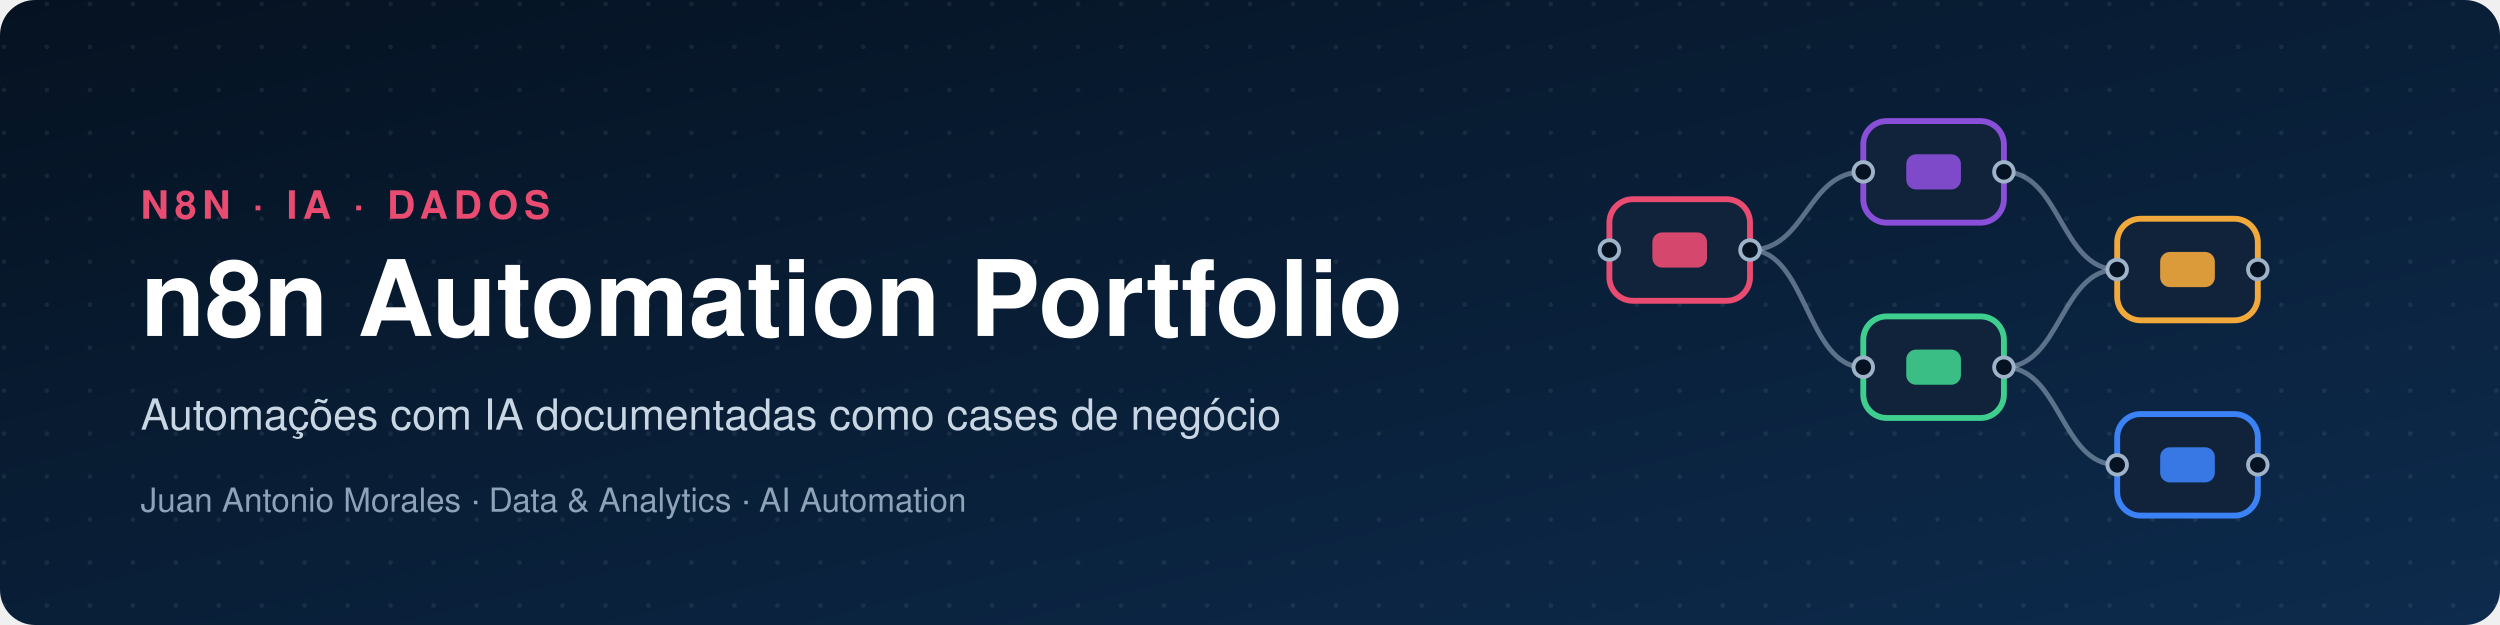
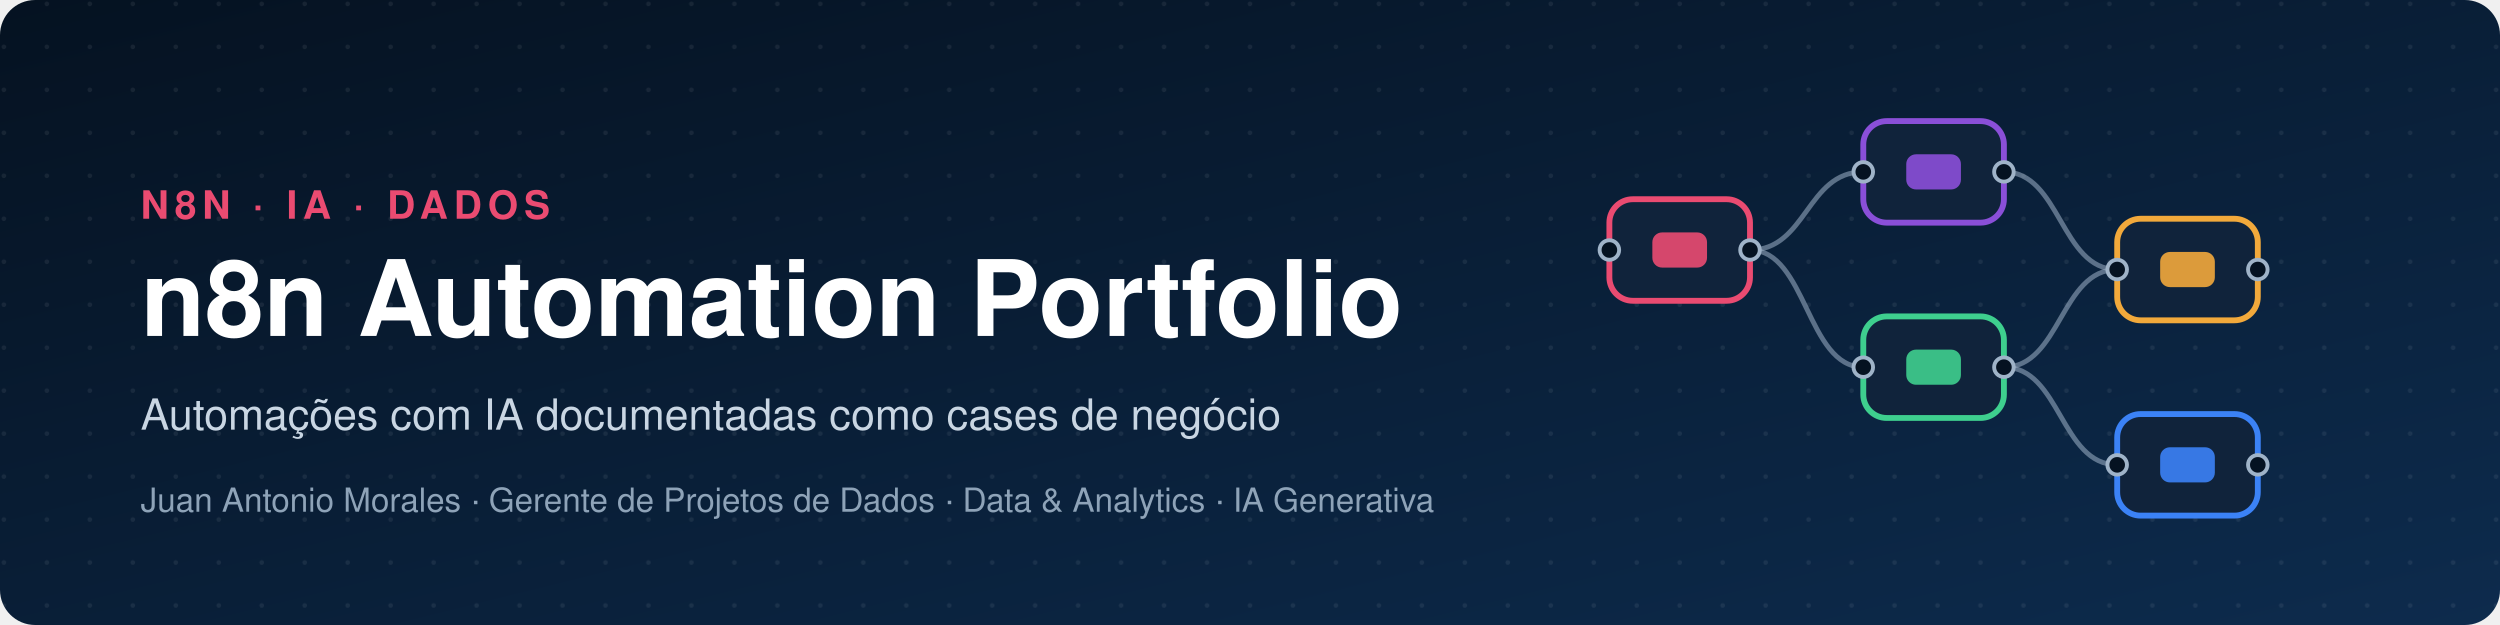
<svg xmlns="http://www.w3.org/2000/svg" width="1280" height="320" viewBox="0 0 1280 320" role="img" aria-label="n8n Automation Portfolio">
  <defs>
    <linearGradient id="bg" x1="0" y1="0" x2="1" y2="1">
      <stop offset="0" stop-color="#051221" />
      <stop offset="1" stop-color="#0d2b4d" />
    </linearGradient>
    <pattern id="dots" width="22" height="22" patternUnits="userSpaceOnUse">
      <circle cx="2" cy="2" r="1.2" fill="#ffffff" opacity="0.07" />
    </pattern>
  </defs>
  <rect width="1280" height="320" rx="18" fill="url(#bg)" />
  <rect width="1280" height="320" rx="18" fill="url(#dots)" />
  <g transform="translate(0,18)">
    <path d="M896.0,110 C925.0,110 925.0,70 954.0,70" fill="none" stroke="#9fb3c8" stroke-width="2.5" opacity="0.55" />
    <path d="M896.0,110 C925.0,110 925.0,170 954.0,170" fill="none" stroke="#9fb3c8" stroke-width="2.5" opacity="0.55" />
    <path d="M1026.0,70 C1055.0,70 1055.0,120 1084.0,120" fill="none" stroke="#9fb3c8" stroke-width="2.5" opacity="0.55" />
    <path d="M1026.0,170 C1055.0,170 1055.0,120 1084.0,120" fill="none" stroke="#9fb3c8" stroke-width="2.5" opacity="0.55" />
    <path d="M1026.0,170 C1055.0,170 1055.0,220 1084.0,220" fill="none" stroke="#9fb3c8" stroke-width="2.5" opacity="0.55" />
    <rect x="824.0" y="84.0" width="72" height="52" rx="12" fill="#10233b" stroke="#EA4B71" stroke-width="3" />
    <rect x="846" y="101" width="28" height="18" rx="5" fill="#EA4B71" opacity="0.9" />
    <circle cx="824.0" cy="110" r="5" fill="#051221" stroke="#9fb3c8" stroke-width="2" />
    <circle cx="896.0" cy="110" r="5" fill="#051221" stroke="#9fb3c8" stroke-width="2" />
    <rect x="954.0" y="44.0" width="72" height="52" rx="12" fill="#10233b" stroke="#8A4FD8" stroke-width="3" />
    <rect x="976" y="61" width="28" height="18" rx="5" fill="#8A4FD8" opacity="0.9" />
    <circle cx="954.0" cy="70" r="5" fill="#051221" stroke="#9fb3c8" stroke-width="2" />
    <circle cx="1026.0" cy="70" r="5" fill="#051221" stroke="#9fb3c8" stroke-width="2" />
    <rect x="954.0" y="144.0" width="72" height="52" rx="12" fill="#10233b" stroke="#3ECF8E" stroke-width="3" />
    <rect x="976" y="161" width="28" height="18" rx="5" fill="#3ECF8E" opacity="0.9" />
    <circle cx="954.0" cy="170" r="5" fill="#051221" stroke="#9fb3c8" stroke-width="2" />
    <circle cx="1026.0" cy="170" r="5" fill="#051221" stroke="#9fb3c8" stroke-width="2" />
    <rect x="1084.0" y="94.0" width="72" height="52" rx="12" fill="#10233b" stroke="#F2A93B" stroke-width="3" />
    <rect x="1106" y="111" width="28" height="18" rx="5" fill="#F2A93B" opacity="0.9" />
    <circle cx="1084.0" cy="120" r="5" fill="#051221" stroke="#9fb3c8" stroke-width="2" />
    <circle cx="1156.0" cy="120" r="5" fill="#051221" stroke="#9fb3c8" stroke-width="2" />
    <rect x="1084.0" y="194.0" width="72" height="52" rx="12" fill="#10233b" stroke="#3B82F6" stroke-width="3" />
    <rect x="1106" y="211" width="28" height="18" rx="5" fill="#3B82F6" opacity="0.9" />
    <circle cx="1084.0" cy="220" r="5" fill="#051221" stroke="#9fb3c8" stroke-width="2" />
    <circle cx="1156.0" cy="220" r="5" fill="#051221" stroke="#9fb3c8" stroke-width="2" />
  </g>
  <text x="72" y="112" font-family="'Segoe UI',Helvetica,Arial,sans-serif" font-size="20" font-weight="600" fill="#EA4B71" letter-spacing="3">N8N · IA · DADOS</text>
  <text x="72" y="172" font-family="'Segoe UI',Helvetica,Arial,sans-serif" font-size="54" font-weight="700" fill="#ffffff">n8n Automation Portfolio</text>
  <text x="72" y="220" font-family="'Segoe UI',Helvetica,Arial,sans-serif" font-size="22" fill="#c9d6e3">Automações com IA documentadas como cases de negócio</text>
-   <text x="72" y="262" font-family="'Segoe UI',Helvetica,Arial,sans-serif" font-size="17" fill="#8ea3b8">Juan Antonio Morales · Data &amp; Analytics · AI Automation</text>
+   <text x="72" y="262" font-family="'Segoe UI',Helvetica,Arial,sans-serif" font-size="17" fill="#8ea3b8">Juan Antonio Morales · Gerente de Projetos de Dados · Data &amp; Analytics · IA Generativa</text>
</svg>
